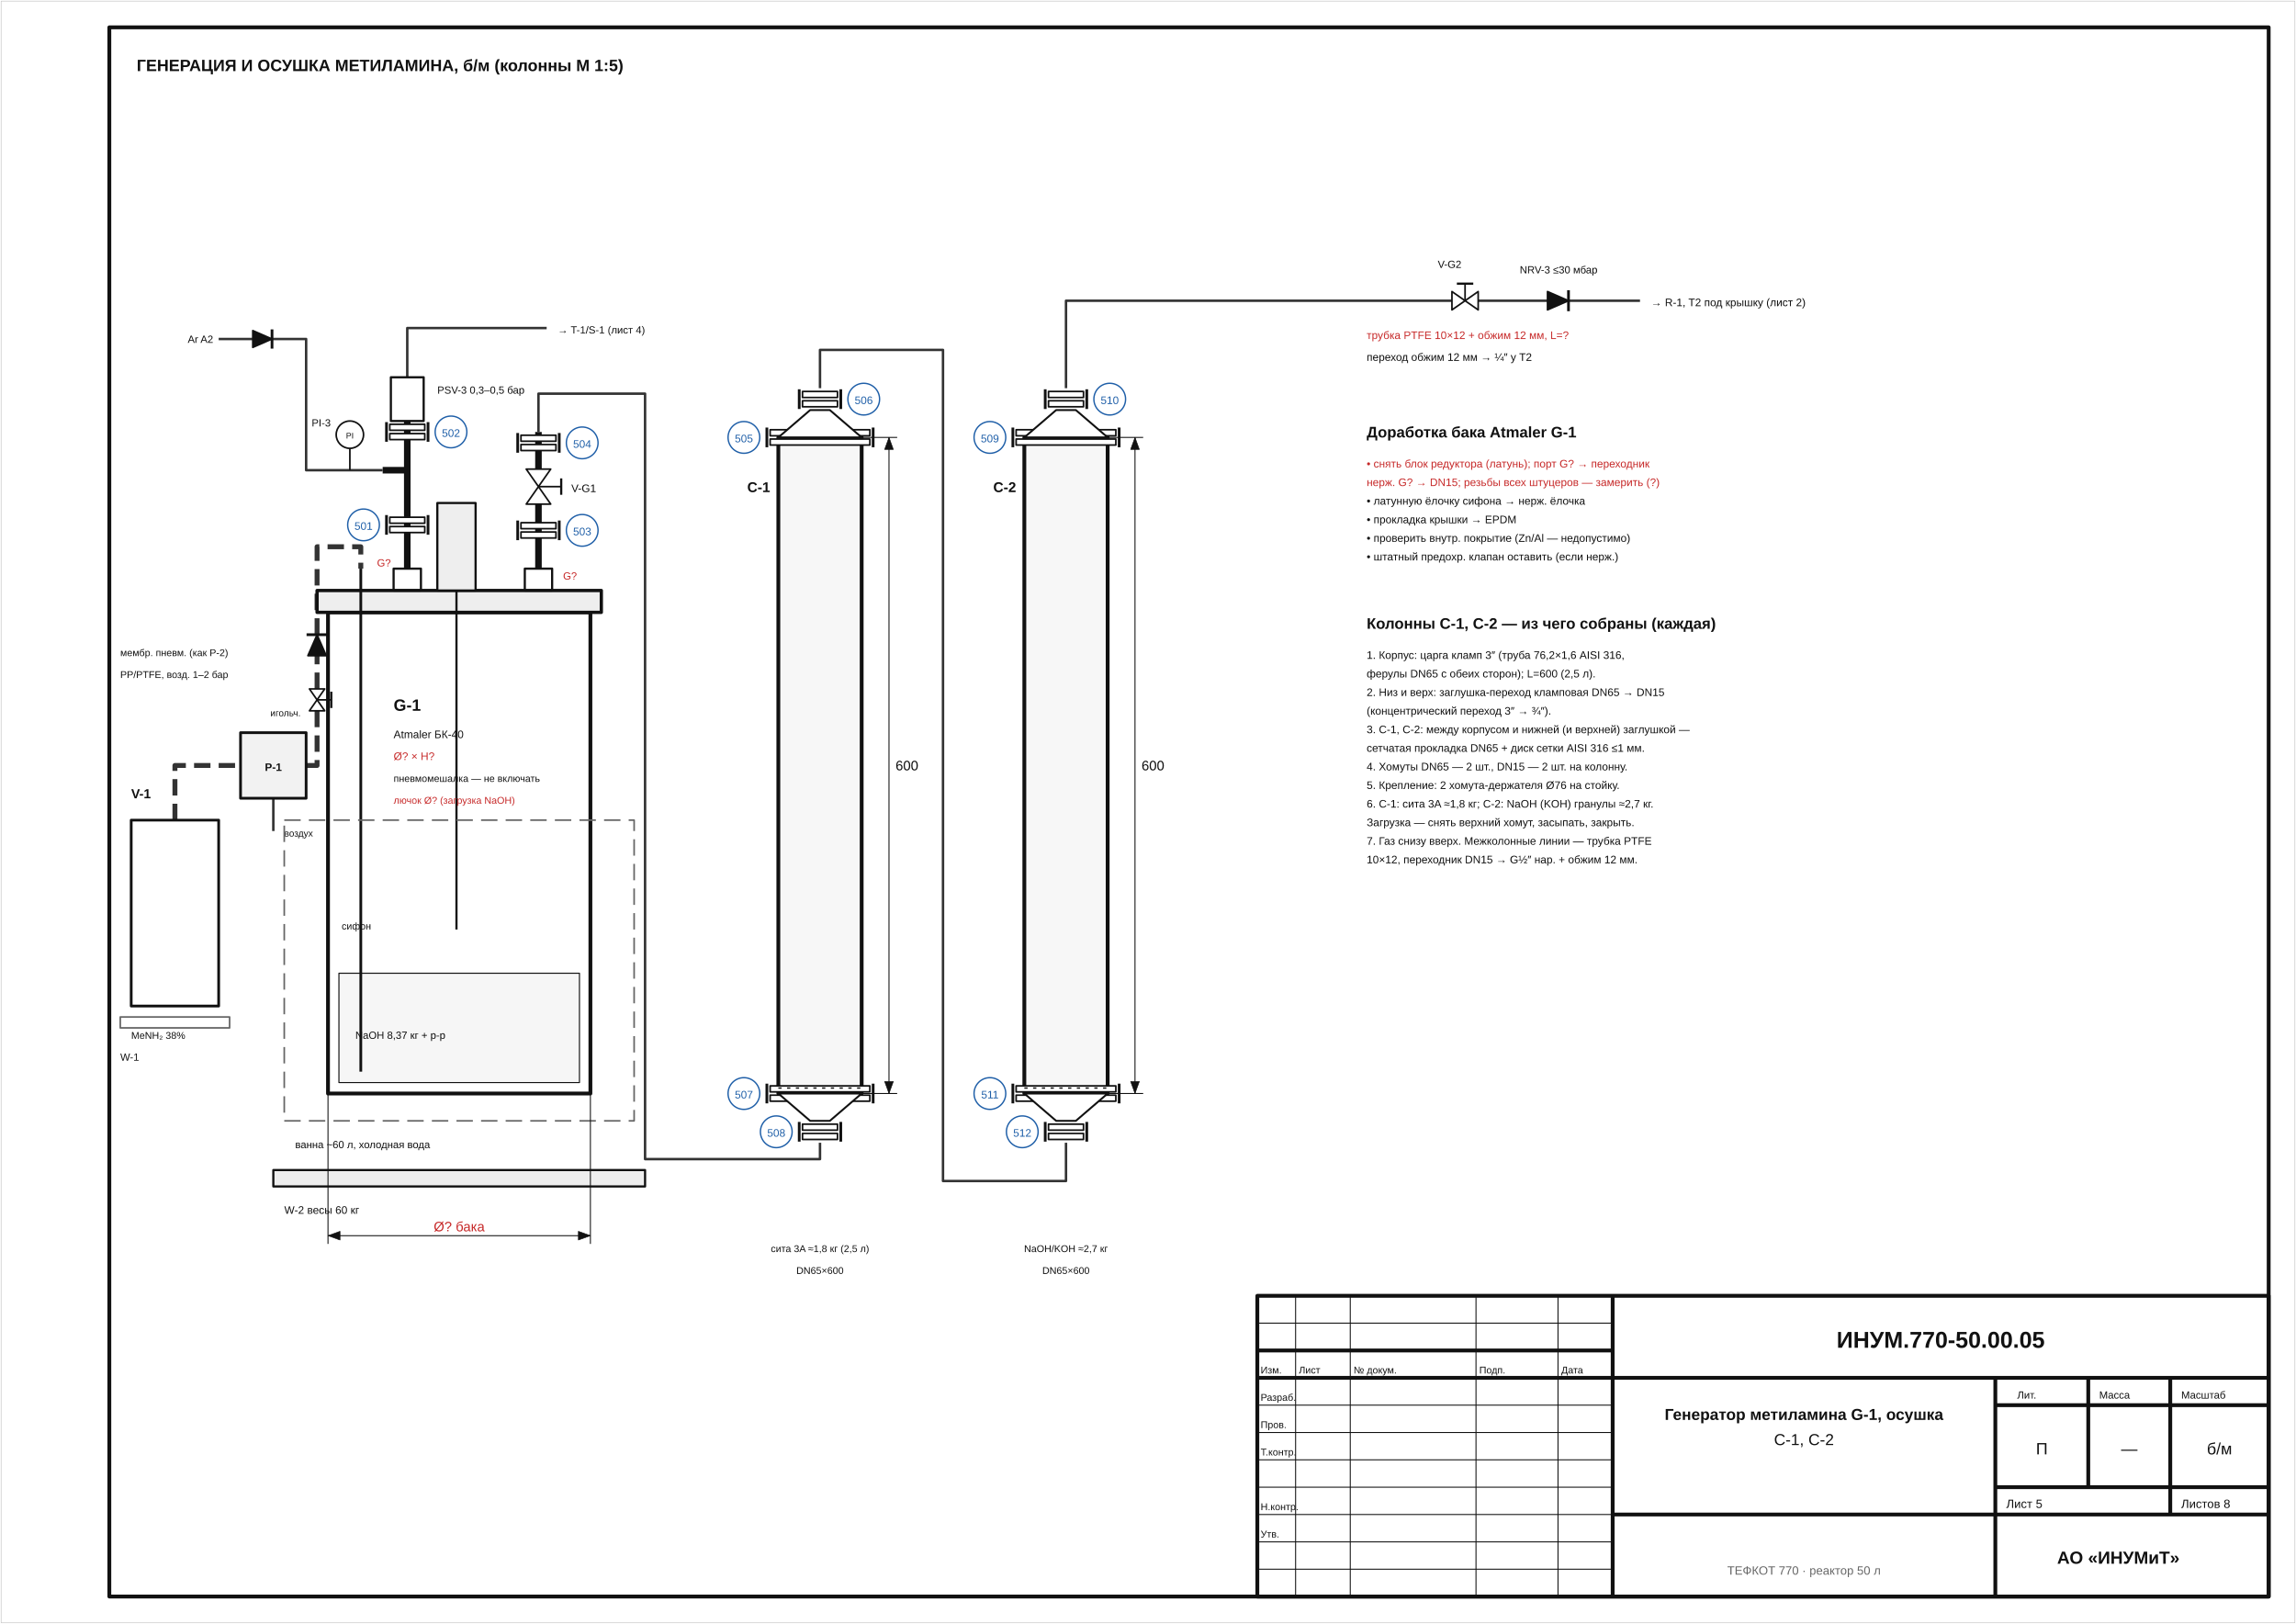
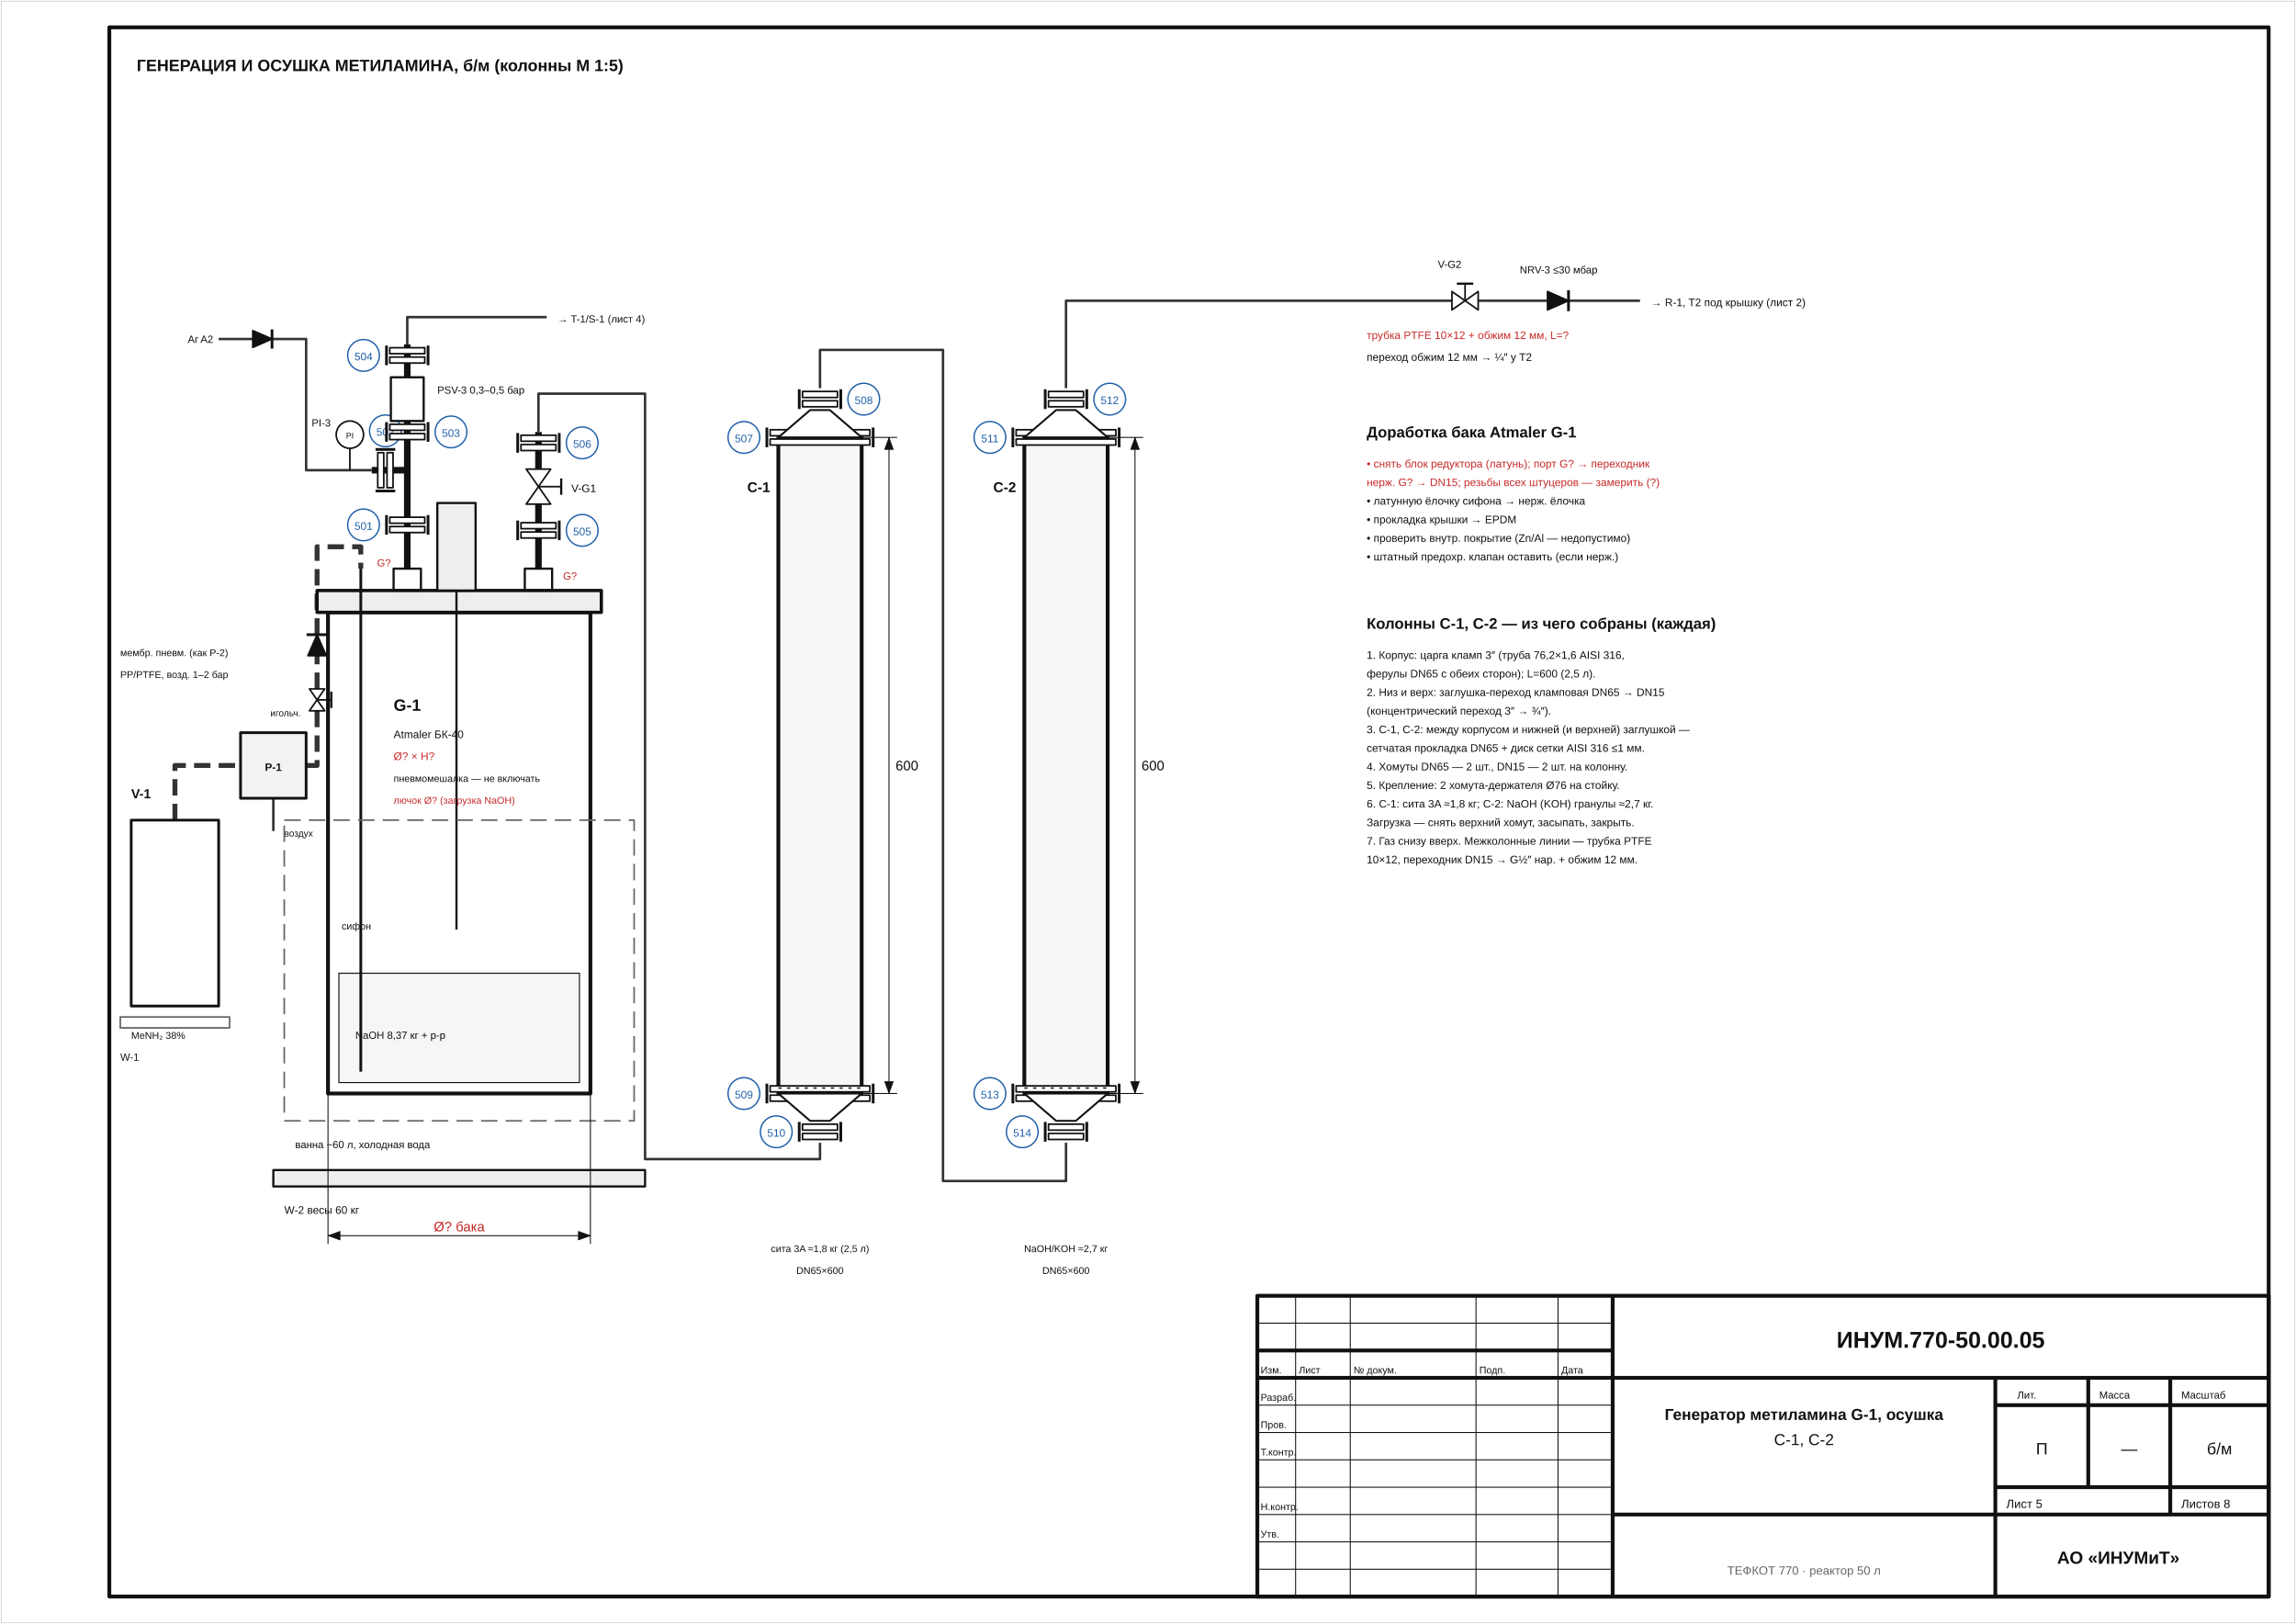
<svg xmlns="http://www.w3.org/2000/svg" viewBox="0 0 420.0 297.0" width="420.0mm" height="297.0mm" font-family="Arial, 'Liberation Sans', sans-serif">
  <rect width="100%" height="100%" fill="#fff" />
  <path d="M230.00,247.00 L295.00,247.00" fill="none" stroke="#111111" stroke-width="0.7" stroke-linejoin="round" />
  <path d="M230.00,252.00 L295.00,252.00" fill="none" stroke="#111111" stroke-width="0.7" stroke-linejoin="round" />
  <path d="M295.00,237.00 L295.00,292.00" fill="none" stroke="#111111" stroke-width="0.7" stroke-linejoin="round" />
  <path d="M295.00,252.00 L415.00,252.00" fill="none" stroke="#111111" stroke-width="0.7" stroke-linejoin="round" />
  <path d="M365.00,252.00 L365.00,292.00" fill="none" stroke="#111111" stroke-width="0.7" stroke-linejoin="round" />
  <path d="M295.00,277.00 L415.00,277.00" fill="none" stroke="#111111" stroke-width="0.7" stroke-linejoin="round" />
  <path d="M365.00,257.00 L415.00,257.00" fill="none" stroke="#111111" stroke-width="0.7" stroke-linejoin="round" />
  <path d="M365.00,272.00 L415.00,272.00" fill="none" stroke="#111111" stroke-width="0.7" stroke-linejoin="round" />
  <path d="M382.00,252.00 L382.00,272.00" fill="none" stroke="#111111" stroke-width="0.7" stroke-linejoin="round" />
  <path d="M397.00,252.00 L397.00,272.00" fill="none" stroke="#111111" stroke-width="0.7" stroke-linejoin="round" />
  <path d="M397.00,272.00 L397.00,277.00" fill="none" stroke="#111111" stroke-width="0.7" stroke-linejoin="round" />
  <path d="M32.00,150.00 L32.00,140.00 L44.00,140.00" fill="none" stroke="#333333" stroke-width="0.9" stroke-dasharray="3 1.5" stroke-linejoin="round" />
  <path d="M50.00,146.00 L50.00,152.00" fill="none" stroke="#333333" stroke-width="0.45" stroke-linejoin="round" />
  <path d="M56.00,140.00 L58.00,140.00 L58.00,130.00" fill="none" stroke="#333333" stroke-width="0.9" stroke-dasharray="3 1.5" stroke-linejoin="round" />
  <path d="M58.00,126.00 L58.00,119.92" fill="none" stroke="#333333" stroke-width="0.9" stroke-dasharray="3 1.5" stroke-linejoin="round" />
  <path d="M58.00,116.08 L58.00,100.00 L66.00,100.00 L66.00,104.00" fill="none" stroke="#333333" stroke-width="0.9" stroke-dasharray="3 1.5" stroke-linejoin="round" />
  <path d="M74.50,104.00 L74.50,69.00" fill="none" stroke="#111111" stroke-width="1.2" stroke-linejoin="round" />
-   <path d="M74.50,86.00 L70.00,86.00" fill="none" stroke="#111111" stroke-width="1.2" stroke-linejoin="round" />
-   <path d="M74.50,69.00 L74.50,60.00 L100.00,60.00" fill="none" stroke="#333333" stroke-width="0.45" stroke-linejoin="round" />
-   <path d="M70.00,86.00 L56.00,86.00 L56.00,62.00 L49.76,62.00" fill="none" stroke="#333333" stroke-width="0.45" stroke-linejoin="round" />
+   <path d="M74.50,86.00 L68.00,86.00" fill="none" stroke="#111111" stroke-width="1.2" stroke-linejoin="round" />
+   <path d="M74.50,69.00 L74.50,63.00" fill="none" stroke="#111111" stroke-width="1.2" stroke-linejoin="round" />
+   <path d="M74.50,63.00 L74.50,58.00 L100.00,58.00" fill="none" stroke="#333333" stroke-width="0.45" stroke-linejoin="round" />
+   <path d="M68.00,86.00 L56.00,86.00 L56.00,62.00 L49.76,62.00" fill="none" stroke="#333333" stroke-width="0.45" stroke-linejoin="round" />
  <path d="M46.24,62.00 L40.00,62.00" fill="none" stroke="#333333" stroke-width="0.45" stroke-linejoin="round" />
  <path d="M98.50,104.00 L98.50,92.20" fill="none" stroke="#111111" stroke-width="1.2" stroke-linejoin="round" />
  <path d="M98.50,85.80 L98.50,79.00" fill="none" stroke="#111111" stroke-width="1.2" stroke-linejoin="round" />
  <path d="M98.50,79.00 L98.50,72.00 L118.00,72.00 L118.00,212.00 L150.00,212.00 L150.00,209.00" fill="none" stroke="#333333" stroke-width="0.45" stroke-linejoin="round" />
  <path d="M150.00,71.00 L150.00,64.00 L172.50,64.00 L172.50,216.00 L195.00,216.00 L195.00,209.00" fill="none" stroke="#333333" stroke-width="0.45" stroke-linejoin="round" />
  <path d="M195.00,71.00 L195.00,55.00 L265.60,55.00" fill="none" stroke="#333333" stroke-width="0.45" stroke-linejoin="round" />
  <path d="M270.40,55.00 L283.08,55.00" fill="none" stroke="#333333" stroke-width="0.45" stroke-linejoin="round" />
  <path d="M286.92,55.00 L300.00,55.00" fill="none" stroke="#333333" stroke-width="0.45" stroke-linejoin="round" />
  <path d="M0.20,0.20 L419.80,0.20 L419.80,296.80 L0.20,296.80 Z" fill="none" stroke="#bbbbbb" stroke-width="0.1" stroke-linejoin="round" />
  <path d="M20.00,5.00 L415.00,5.00 L415.00,292.00 L20.00,292.00 Z" fill="none" stroke="#111111" stroke-width="0.7" stroke-linejoin="round" />
  <path d="M230.00,237.00 L415.00,237.00 L415.00,292.00 L230.00,292.00 Z" fill="none" stroke="#111111" stroke-width="0.7" stroke-linejoin="round" />
  <path d="M230.00,242.00 L295.00,242.00" fill="none" stroke="#111111" stroke-width="0.18" stroke-linejoin="round" />
  <path d="M230.00,257.00 L295.00,257.00" fill="none" stroke="#111111" stroke-width="0.18" stroke-linejoin="round" />
  <path d="M230.00,262.00 L295.00,262.00" fill="none" stroke="#111111" stroke-width="0.18" stroke-linejoin="round" />
  <path d="M230.00,267.00 L295.00,267.00" fill="none" stroke="#111111" stroke-width="0.18" stroke-linejoin="round" />
  <path d="M230.00,272.00 L295.00,272.00" fill="none" stroke="#111111" stroke-width="0.18" stroke-linejoin="round" />
  <path d="M230.00,277.00 L295.00,277.00" fill="none" stroke="#111111" stroke-width="0.18" stroke-linejoin="round" />
  <path d="M230.00,282.00 L295.00,282.00" fill="none" stroke="#111111" stroke-width="0.18" stroke-linejoin="round" />
  <path d="M230.00,287.00 L295.00,287.00" fill="none" stroke="#111111" stroke-width="0.18" stroke-linejoin="round" />
  <path d="M237.00,237.00 L237.00,292.00" fill="none" stroke="#111111" stroke-width="0.18" stroke-linejoin="round" />
  <path d="M247.00,237.00 L247.00,292.00" fill="none" stroke="#111111" stroke-width="0.18" stroke-linejoin="round" />
  <path d="M270.00,237.00 L270.00,292.00" fill="none" stroke="#111111" stroke-width="0.18" stroke-linejoin="round" />
  <path d="M285.00,237.00 L285.00,292.00" fill="none" stroke="#111111" stroke-width="0.18" stroke-linejoin="round" />
  <text x="230.60" y="251.20" font-size="1.8" text-anchor="start" fill="#111111">Изм.</text>
  <text x="237.60" y="251.20" font-size="1.8" text-anchor="start" fill="#111111">Лист</text>
  <text x="247.60" y="251.20" font-size="1.8" text-anchor="start" fill="#111111">№ докум.</text>
  <text x="270.60" y="251.20" font-size="1.8" text-anchor="start" fill="#111111">Подп.</text>
  <text x="285.60" y="251.20" font-size="1.8" text-anchor="start" fill="#111111">Дата</text>
  <text x="230.60" y="256.20" font-size="1.8" text-anchor="start" fill="#111111">Разраб.</text>
  <text x="230.60" y="261.20" font-size="1.8" text-anchor="start" fill="#111111">Пров.</text>
  <text x="230.60" y="266.20" font-size="1.8" text-anchor="start" fill="#111111">Т.контр.</text>
  <text x="230.60" y="276.20" font-size="1.8" text-anchor="start" fill="#111111">Н.контр.</text>
  <text x="230.60" y="281.20" font-size="1.8" text-anchor="start" fill="#111111">Утв.</text>
  <text x="248.60" y="256.20" font-size="1.8" text-anchor="start" fill="#111111" />
  <text x="355.00" y="246.50" font-size="4.2" text-anchor="middle" fill="#111111" font-weight="bold">ИНУМ.770-50.00.05</text>
  <text x="330.00" y="259.70" font-size="2.9" text-anchor="middle" fill="#111111" font-weight="bold">Генератор метиламина G-1, осушка</text>
  <text x="330.00" y="264.30" font-size="2.9" text-anchor="middle" fill="#111111">C-1, C-2</text>
  <text x="369.00" y="255.80" font-size="1.9" text-anchor="start" fill="#111111">Лит.</text>
  <text x="384.00" y="255.80" font-size="1.9" text-anchor="start" fill="#111111">Масса</text>
  <text x="399.00" y="255.80" font-size="1.9" text-anchor="start" fill="#111111">Масштаб</text>
  <text x="373.50" y="266.00" font-size="3" text-anchor="middle" fill="#111111">П</text>
  <text x="389.50" y="266.00" font-size="3" text-anchor="middle" fill="#111111">—</text>
  <text x="406.00" y="266.00" font-size="3" text-anchor="middle" fill="#111111">б/м</text>
  <text x="367.00" y="275.80" font-size="2.2" text-anchor="start" fill="#111111">Лист 5</text>
  <text x="399.00" y="275.80" font-size="2.2" text-anchor="start" fill="#111111">Листов 8</text>
  <text x="387.50" y="286.00" font-size="3.2" text-anchor="middle" fill="#111111" font-weight="bold">АО «ИНУМиТ»</text>
  <text x="330.00" y="288.00" font-size="2.2" text-anchor="middle" fill="#666666">ТЕФКОТ 770 · реактор 50 л</text>
  <text x="25.00" y="13.00" font-size="3.0" text-anchor="start" fill="#111111" font-weight="bold">ГЕНЕРАЦИЯ И ОСУШКА МЕТИЛАМИНА, б/м (колонны М 1:5)</text>
  <path d="M24.00,150.00 L40.00,150.00 L40.00,184.00 L24.00,184.00 Z" fill="#ffffff" stroke="#111111" stroke-width="0.5" stroke-linejoin="round" />
  <text x="24.00" y="146.00" font-size="2.4" text-anchor="start" fill="#111111" font-weight="bold">V-1</text>
  <text x="24.00" y="190.00" font-size="1.8" text-anchor="start" fill="#111111">MeNH₂ 38%</text>
  <path d="M22.00,186.00 L42.00,186.00 L42.00,188.00 L22.00,188.00 Z" fill="none" stroke="#666666" stroke-width="0.3" stroke-linejoin="round" />
  <text x="22.00" y="194.00" font-size="1.9" text-anchor="start" fill="#111111">W-1</text>
  <path d="M44.00,134.00 L56.00,134.00 L56.00,146.00 L44.00,146.00 Z" fill="#f2f2f2" stroke="#111111" stroke-width="0.5" stroke-linejoin="round" />
  <text x="50.00" y="141.00" font-size="2.0" text-anchor="middle" fill="#111111" font-weight="bold">P-1</text>
  <text x="22.00" y="120.00" font-size="1.8" text-anchor="start" fill="#111111">мембр. пневм. (как P-2)</text>
  <text x="22.00" y="124.00" font-size="1.8" text-anchor="start" fill="#111111">PP/PTFE, возд. 1–2 бар</text>
  <text x="52.00" y="153.00" font-size="1.7" text-anchor="start" fill="#111111">воздух</text>
  <path d="M56.60,126.00 L59.40,130.00 L56.60,130.00 L59.40,126.00 Z" fill="#ffffff" stroke="#111111" stroke-width="0.3" stroke-linejoin="round" />
  <path d="M58.00,128.00 L60.60,128.00" fill="none" stroke="#111111" stroke-width="0.3" stroke-linejoin="round" />
  <path d="M60.60,126.50 L60.60,129.50" fill="none" stroke="#111111" stroke-width="0.4" stroke-linejoin="round" />
  <text x="55.00" y="131.00" font-size="1.7" text-anchor="end" fill="#111111">игольч.</text>
  <path d="M58.00,116.08 L59.68,119.92 L56.32,119.92 Z" fill="#111111" stroke="#111111" stroke-width="0.3" stroke-linejoin="round" />
  <path d="M59.92,116.08 L56.08,116.08" fill="none" stroke="#111111" stroke-width="0.5" stroke-linejoin="round" />
  <path d="M60.00,112.00 L108.00,112.00 L108.00,200.00 L60.00,200.00 Z" fill="none" stroke="#111111" stroke-width="0.7" stroke-linejoin="round" />
  <path d="M58.00,108.00 L110.00,108.00 L110.00,112.00 L58.00,112.00 Z" fill="#eeeeee" stroke="#111111" stroke-width="0.6" stroke-linejoin="round" />
  <path d="M62.00,178.00 L106.00,178.00 L106.00,198.00 L62.00,198.00 Z" fill="#f6f6f6" stroke="#111111" stroke-width="0.2" stroke-linejoin="round" />
  <text x="65.00" y="190.00" font-size="1.9" text-anchor="start" fill="#111111">NaOH 8,37 кг + р-р</text>
  <path d="M66.00,104.00 L66.00,196.00" fill="none" stroke="#111111" stroke-width="0.5" stroke-linejoin="round" />
  <text x="62.50" y="170.00" font-size="1.8" text-anchor="start" fill="#111111">сифон</text>
  <text x="72.00" y="130.00" font-size="3" text-anchor="start" fill="#111111" font-weight="bold">G-1</text>
  <text x="72.00" y="135.00" font-size="2.0" text-anchor="start" fill="#111111">Atmaler БК-40</text>
  <text x="72.00" y="139.00" font-size="2.0" text-anchor="start" fill="#c62828">Ø? × H?</text>
  <path d="M80.00,92.00 L87.00,92.00 L87.00,108.00 L80.00,108.00 Z" fill="#eeeeee" stroke="#111111" stroke-width="0.4" stroke-linejoin="round" />
  <path d="M83.50,108.00 L83.50,170.00" fill="none" stroke="#111111" stroke-width="0.4" stroke-linejoin="round" />
  <text x="72.00" y="143.00" font-size="1.8" text-anchor="start" fill="#111111">пневмомешалка — не включать</text>
  <path d="M72.00,104.00 L77.00,104.00 L77.00,108.00 L72.00,108.00 Z" fill="none" stroke="#111111" stroke-width="0.4" stroke-linejoin="round" />
  <text x="71.50" y="103.60" font-size="1.9" text-anchor="end" fill="#c62828">G?</text>
  <path d="M71.30,94.60 L77.70,94.60 L77.70,95.70 L71.30,95.70 Z" fill="#ffffff" stroke="#111111" stroke-width="0.3" stroke-linejoin="round" />
  <path d="M71.30,96.30 L77.70,96.30 L77.70,97.40 L71.30,97.40 Z" fill="#ffffff" stroke="#111111" stroke-width="0.3" stroke-linejoin="round" />
  <path d="M70.70,94.20 L70.70,97.80" fill="none" stroke="#111111" stroke-width="0.5" stroke-linejoin="round" />
  <path d="M78.30,94.20 L78.30,97.80" fill="none" stroke="#111111" stroke-width="0.5" stroke-linejoin="round" />
  <circle cx="66.50" cy="96.00" r="2.90" fill="#ffffff" stroke="#1f5fa8" stroke-width="0.25" />
  <text x="66.50" y="96.90" font-size="2.0" text-anchor="middle" fill="#1f5fa8">501</text>
+   <path d="M69.10,82.80 L70.20,82.80 L70.20,89.20 L69.10,89.20 Z" fill="#ffffff" stroke="#111111" stroke-width="0.3" stroke-linejoin="round" />
+   <path d="M70.80,82.80 L71.90,82.80 L71.90,89.20 L70.80,89.20 Z" fill="#ffffff" stroke="#111111" stroke-width="0.3" stroke-linejoin="round" />
+   <path d="M68.70,82.20 L72.30,82.20" fill="none" stroke="#111111" stroke-width="0.5" stroke-linejoin="round" />
+   <path d="M68.70,89.80 L72.30,89.80" fill="none" stroke="#111111" stroke-width="0.5" stroke-linejoin="round" />
+   <circle cx="70.50" cy="78.80" r="2.90" fill="#ffffff" stroke="#1f5fa8" stroke-width="0.25" />
+   <text x="70.50" y="79.70" font-size="2.0" text-anchor="middle" fill="#1f5fa8">502</text>
  <path d="M64.00,86.00 L64.00,82.00" fill="none" stroke="#111111" stroke-width="0.3" stroke-linejoin="round" />
  <circle cx="64.00" cy="79.50" r="2.50" fill="#ffffff" stroke="#111111" stroke-width="0.3" />
  <text x="64.00" y="80.20" font-size="1.5" text-anchor="middle" fill="#111111">PI</text>
  <text x="60.50" y="78.00" font-size="1.9" text-anchor="end" fill="#111111">PI-3</text>
  <path d="M71.30,77.60 L77.70,77.60 L77.70,78.70 L71.30,78.70 Z" fill="#ffffff" stroke="#111111" stroke-width="0.3" stroke-linejoin="round" />
  <path d="M71.30,79.30 L77.70,79.30 L77.70,80.40 L71.30,80.40 Z" fill="#ffffff" stroke="#111111" stroke-width="0.3" stroke-linejoin="round" />
  <path d="M70.70,77.20 L70.70,80.80" fill="none" stroke="#111111" stroke-width="0.5" stroke-linejoin="round" />
  <path d="M78.30,77.20 L78.30,80.80" fill="none" stroke="#111111" stroke-width="0.5" stroke-linejoin="round" />
  <circle cx="82.50" cy="79.00" r="2.90" fill="#ffffff" stroke="#1f5fa8" stroke-width="0.25" />
-   <text x="82.50" y="79.90" font-size="2.0" text-anchor="middle" fill="#1f5fa8">502</text>
+   <text x="82.50" y="79.90" font-size="2.0" text-anchor="middle" fill="#1f5fa8">503</text>
  <path d="M71.50,69.00 L77.50,69.00 L77.50,77.00 L71.50,77.00 Z" fill="#ffffff" stroke="#111111" stroke-width="0.4" stroke-linejoin="round" />
  <text x="80.00" y="72.00" font-size="1.9" text-anchor="start" fill="#111111">PSV-3 0,3–0,5 бар</text>
-   <text x="102.00" y="61.00" font-size="1.9" text-anchor="start" fill="#111111">→ T-1/S-1 (лист 4)</text>
+   <path d="M71.30,63.60 L77.70,63.60 L77.70,64.70 L71.30,64.70 Z" fill="#ffffff" stroke="#111111" stroke-width="0.3" stroke-linejoin="round" />
+   <path d="M71.30,65.30 L77.70,65.30 L77.70,66.40 L71.30,66.40 Z" fill="#ffffff" stroke="#111111" stroke-width="0.3" stroke-linejoin="round" />
+   <path d="M70.70,63.20 L70.70,66.80" fill="none" stroke="#111111" stroke-width="0.5" stroke-linejoin="round" />
+   <path d="M78.30,63.20 L78.30,66.80" fill="none" stroke="#111111" stroke-width="0.5" stroke-linejoin="round" />
+   <circle cx="66.50" cy="65.00" r="2.90" fill="#ffffff" stroke="#1f5fa8" stroke-width="0.25" />
+   <text x="66.50" y="65.90" font-size="2.0" text-anchor="middle" fill="#1f5fa8">504</text>
+   <text x="102.00" y="59.00" font-size="1.9" text-anchor="start" fill="#111111">→ T-1/S-1 (лист 4)</text>
  <text x="39.00" y="62.70" font-size="1.9" text-anchor="end" fill="#111111">Ar A2</text>
  <path d="M49.76,62.00 L46.24,63.54 L46.24,60.46 Z" fill="#111111" stroke="#111111" stroke-width="0.3" stroke-linejoin="round" />
  <path d="M49.76,63.76 L49.76,60.24" fill="none" stroke="#111111" stroke-width="0.5" stroke-linejoin="round" />
  <path d="M96.00,104.00 L101.00,104.00 L101.00,108.00 L96.00,108.00 Z" fill="none" stroke="#111111" stroke-width="0.4" stroke-linejoin="round" />
  <text x="103.00" y="106.00" font-size="1.9" text-anchor="start" fill="#c62828">G?</text>
  <path d="M95.30,95.60 L101.70,95.60 L101.70,96.70 L95.30,96.70 Z" fill="#ffffff" stroke="#111111" stroke-width="0.3" stroke-linejoin="round" />
  <path d="M95.30,97.30 L101.70,97.30 L101.70,98.40 L95.30,98.40 Z" fill="#ffffff" stroke="#111111" stroke-width="0.3" stroke-linejoin="round" />
  <path d="M94.70,95.20 L94.70,98.80" fill="none" stroke="#111111" stroke-width="0.5" stroke-linejoin="round" />
  <path d="M102.30,95.20 L102.30,98.80" fill="none" stroke="#111111" stroke-width="0.5" stroke-linejoin="round" />
  <circle cx="106.50" cy="97.00" r="2.90" fill="#ffffff" stroke="#1f5fa8" stroke-width="0.25" />
-   <text x="106.50" y="97.90" font-size="2.0" text-anchor="middle" fill="#1f5fa8">503</text>
+   <text x="106.50" y="97.90" font-size="2.0" text-anchor="middle" fill="#1f5fa8">505</text>
  <path d="M96.26,85.80 L100.74,92.20 L96.26,92.20 L100.74,85.80 Z" fill="#ffffff" stroke="#111111" stroke-width="0.3" stroke-linejoin="round" />
  <path d="M98.50,89.00 L102.66,89.00" fill="none" stroke="#111111" stroke-width="0.3" stroke-linejoin="round" />
  <path d="M102.66,87.50 L102.66,90.50" fill="none" stroke="#111111" stroke-width="0.4" stroke-linejoin="round" />
  <text x="104.50" y="90.00" font-size="2.0" text-anchor="start" fill="#111111">V-G1</text>
  <path d="M95.30,79.60 L101.70,79.60 L101.70,80.70 L95.30,80.70 Z" fill="#ffffff" stroke="#111111" stroke-width="0.3" stroke-linejoin="round" />
  <path d="M95.30,81.30 L101.70,81.30 L101.70,82.40 L95.30,82.40 Z" fill="#ffffff" stroke="#111111" stroke-width="0.3" stroke-linejoin="round" />
  <path d="M94.70,79.20 L94.70,82.80" fill="none" stroke="#111111" stroke-width="0.5" stroke-linejoin="round" />
  <path d="M102.30,79.20 L102.30,82.80" fill="none" stroke="#111111" stroke-width="0.5" stroke-linejoin="round" />
  <circle cx="106.50" cy="81.00" r="2.90" fill="#ffffff" stroke="#1f5fa8" stroke-width="0.25" />
-   <text x="106.50" y="81.90" font-size="2.0" text-anchor="middle" fill="#1f5fa8">504</text>
+   <text x="106.50" y="81.90" font-size="2.0" text-anchor="middle" fill="#1f5fa8">506</text>
  <text x="72.00" y="147.00" font-size="1.8" text-anchor="start" fill="#c62828">лючок Ø? (загрузка NaOH)</text>
  <path d="M52.00,150.00 L116.00,150.00 L116.00,205.00 L52.00,205.00 Z" fill="none" stroke="#666666" stroke-width="0.3" stroke-dasharray="3 1.5" stroke-linejoin="round" />
  <text x="54.00" y="210.00" font-size="1.9" text-anchor="start" fill="#111111">ванна ~60 л, холодная вода</text>
  <path d="M50.00,214.00 L118.00,214.00 L118.00,217.00 L50.00,217.00 Z" fill="#eeeeee" stroke="#111111" stroke-width="0.4" stroke-linejoin="round" />
  <text x="52.00" y="222.00" font-size="2.0" text-anchor="start" fill="#111111">W-2 весы 60 кг</text>
  <path d="M60.00,200.00 L60.00,227.50" fill="none" stroke="#111111" stroke-width="0.18" stroke-linejoin="round" />
  <path d="M108.00,200.00 L108.00,227.50" fill="none" stroke="#111111" stroke-width="0.18" stroke-linejoin="round" />
  <path d="M60.00,226.00 L108.00,226.00" fill="none" stroke="#111111" stroke-width="0.18" stroke-linejoin="round" />
  <path d="M60.00,226.00 L62.20,225.20 L62.20,226.80 Z" fill="#111111" stroke="#111111" stroke-width="0.1" stroke-linejoin="round" />
  <path d="M108.00,226.00 L105.80,226.80 L105.80,225.20 Z" fill="#111111" stroke="#111111" stroke-width="0.1" stroke-linejoin="round" />
  <text x="84.00" y="225.20" font-size="2.5" text-anchor="middle" fill="#c62828">Ø? бака</text>
  <path d="M142.38,80.00 L157.62,80.00 L157.62,200.00 L142.38,200.00 Z" fill="#f7f7f7" stroke="#111111" stroke-width="0.7" stroke-linejoin="round" />
  <text x="140.88" y="90.00" font-size="2.6" text-anchor="end" fill="#111111" font-weight="bold">C-1</text>
  <text x="150.00" y="229.00" font-size="1.8" text-anchor="middle" fill="#111111">сита 3A ≈1,8 кг (2,5 л)</text>
  <text x="150.00" y="233.00" font-size="1.8" text-anchor="middle" fill="#111111">DN65×600</text>
  <path d="M140.88,78.60 L159.12,78.60 L159.12,79.70 L140.88,79.70 Z" fill="#ffffff" stroke="#111111" stroke-width="0.3" stroke-linejoin="round" />
  <path d="M140.88,80.30 L159.12,80.30 L159.12,81.40 L140.88,81.40 Z" fill="#ffffff" stroke="#111111" stroke-width="0.3" stroke-linejoin="round" />
  <path d="M140.28,78.20 L140.28,81.80" fill="none" stroke="#111111" stroke-width="0.5" stroke-linejoin="round" />
  <path d="M159.72,78.20 L159.72,81.80" fill="none" stroke="#111111" stroke-width="0.5" stroke-linejoin="round" />
  <circle cx="136.08" cy="80.00" r="2.90" fill="#ffffff" stroke="#1f5fa8" stroke-width="0.25" />
-   <text x="136.08" y="80.90" font-size="2.0" text-anchor="middle" fill="#1f5fa8">505</text>
+   <text x="136.08" y="80.90" font-size="2.0" text-anchor="middle" fill="#1f5fa8">507</text>
  <path d="M142.38,80.00 L157.62,80.00 L151.80,75.00 L148.20,75.00 Z" fill="#ffffff" stroke="#111111" stroke-width="0.35" stroke-linejoin="round" />
  <path d="M146.80,71.60 L153.20,71.60 L153.20,72.70 L146.80,72.70 Z" fill="#ffffff" stroke="#111111" stroke-width="0.3" stroke-linejoin="round" />
  <path d="M146.80,73.30 L153.20,73.30 L153.20,74.40 L146.80,74.40 Z" fill="#ffffff" stroke="#111111" stroke-width="0.3" stroke-linejoin="round" />
  <path d="M146.20,71.20 L146.20,74.80" fill="none" stroke="#111111" stroke-width="0.5" stroke-linejoin="round" />
  <path d="M153.80,71.20 L153.80,74.80" fill="none" stroke="#111111" stroke-width="0.5" stroke-linejoin="round" />
  <circle cx="158.00" cy="73.00" r="2.90" fill="#ffffff" stroke="#1f5fa8" stroke-width="0.25" />
-   <text x="158.00" y="73.90" font-size="2.0" text-anchor="middle" fill="#1f5fa8">506</text>
+   <text x="158.00" y="73.90" font-size="2.0" text-anchor="middle" fill="#1f5fa8">508</text>
  <path d="M140.88,198.60 L159.12,198.60 L159.12,199.70 L140.88,199.70 Z" fill="#ffffff" stroke="#111111" stroke-width="0.3" stroke-linejoin="round" />
  <path d="M140.88,200.30 L159.12,200.30 L159.12,201.40 L140.88,201.40 Z" fill="#ffffff" stroke="#111111" stroke-width="0.3" stroke-linejoin="round" />
  <path d="M140.28,198.20 L140.28,201.80" fill="none" stroke="#111111" stroke-width="0.5" stroke-linejoin="round" />
  <path d="M159.72,198.20 L159.72,201.80" fill="none" stroke="#111111" stroke-width="0.5" stroke-linejoin="round" />
  <circle cx="136.08" cy="200.00" r="2.90" fill="#ffffff" stroke="#1f5fa8" stroke-width="0.25" />
-   <text x="136.08" y="200.90" font-size="2.0" text-anchor="middle" fill="#1f5fa8">507</text>
+   <text x="136.08" y="200.90" font-size="2.0" text-anchor="middle" fill="#1f5fa8">509</text>
  <path d="M142.38,200.00 L157.62,200.00 L151.80,205.00 L148.20,205.00 Z" fill="#ffffff" stroke="#111111" stroke-width="0.35" stroke-linejoin="round" />
  <path d="M142.38,199.00 L157.62,199.00" fill="none" stroke="#111111" stroke-width="0.25" stroke-dasharray="0.6 1" stroke-linejoin="round" />
  <path d="M146.80,205.60 L153.20,205.60 L153.20,206.70 L146.80,206.70 Z" fill="#ffffff" stroke="#111111" stroke-width="0.3" stroke-linejoin="round" />
  <path d="M146.80,207.30 L153.20,207.30 L153.20,208.40 L146.80,208.40 Z" fill="#ffffff" stroke="#111111" stroke-width="0.3" stroke-linejoin="round" />
  <path d="M146.20,205.20 L146.20,208.80" fill="none" stroke="#111111" stroke-width="0.5" stroke-linejoin="round" />
  <path d="M153.80,205.20 L153.80,208.80" fill="none" stroke="#111111" stroke-width="0.5" stroke-linejoin="round" />
  <circle cx="142.00" cy="207.00" r="2.90" fill="#ffffff" stroke="#1f5fa8" stroke-width="0.25" />
-   <text x="142.00" y="207.90" font-size="2.0" text-anchor="middle" fill="#1f5fa8">508</text>
+   <text x="142.00" y="207.90" font-size="2.0" text-anchor="middle" fill="#1f5fa8">510</text>
  <path d="M157.62,80.00 L164.12,80.00" fill="none" stroke="#111111" stroke-width="0.18" stroke-linejoin="round" />
  <path d="M157.62,200.00 L164.12,200.00" fill="none" stroke="#111111" stroke-width="0.18" stroke-linejoin="round" />
  <path d="M162.62,80.00 L162.62,200.00" fill="none" stroke="#111111" stroke-width="0.18" stroke-linejoin="round" />
  <path d="M162.62,80.00 L163.42,82.20 L161.82,82.20 Z" fill="#111111" stroke="#111111" stroke-width="0.1" stroke-linejoin="round" />
  <path d="M162.62,200.00 L161.82,197.80 L163.42,197.80 Z" fill="#111111" stroke="#111111" stroke-width="0.1" stroke-linejoin="round" />
  <text x="163.82" y="140.88" font-size="2.5" text-anchor="start" fill="#111111">600</text>
  <path d="M187.38,80.00 L202.62,80.00 L202.62,200.00 L187.38,200.00 Z" fill="#f7f7f7" stroke="#111111" stroke-width="0.7" stroke-linejoin="round" />
  <text x="185.88" y="90.00" font-size="2.6" text-anchor="end" fill="#111111" font-weight="bold">C-2</text>
  <text x="195.00" y="229.00" font-size="1.8" text-anchor="middle" fill="#111111">NaOH/KOH ≈2,7 кг</text>
  <text x="195.00" y="233.00" font-size="1.8" text-anchor="middle" fill="#111111">DN65×600</text>
  <path d="M185.88,78.60 L204.12,78.60 L204.12,79.70 L185.88,79.70 Z" fill="#ffffff" stroke="#111111" stroke-width="0.3" stroke-linejoin="round" />
  <path d="M185.88,80.30 L204.12,80.30 L204.12,81.40 L185.88,81.40 Z" fill="#ffffff" stroke="#111111" stroke-width="0.3" stroke-linejoin="round" />
  <path d="M185.28,78.20 L185.28,81.80" fill="none" stroke="#111111" stroke-width="0.5" stroke-linejoin="round" />
  <path d="M204.72,78.20 L204.72,81.80" fill="none" stroke="#111111" stroke-width="0.5" stroke-linejoin="round" />
  <circle cx="181.08" cy="80.00" r="2.90" fill="#ffffff" stroke="#1f5fa8" stroke-width="0.25" />
-   <text x="181.08" y="80.90" font-size="2.0" text-anchor="middle" fill="#1f5fa8">509</text>
+   <text x="181.08" y="80.90" font-size="2.0" text-anchor="middle" fill="#1f5fa8">511</text>
  <path d="M187.38,80.00 L202.62,80.00 L196.80,75.00 L193.20,75.00 Z" fill="#ffffff" stroke="#111111" stroke-width="0.35" stroke-linejoin="round" />
  <path d="M191.80,71.60 L198.20,71.60 L198.20,72.70 L191.80,72.70 Z" fill="#ffffff" stroke="#111111" stroke-width="0.3" stroke-linejoin="round" />
  <path d="M191.80,73.30 L198.20,73.30 L198.20,74.40 L191.80,74.40 Z" fill="#ffffff" stroke="#111111" stroke-width="0.3" stroke-linejoin="round" />
  <path d="M191.20,71.20 L191.20,74.80" fill="none" stroke="#111111" stroke-width="0.5" stroke-linejoin="round" />
  <path d="M198.80,71.20 L198.80,74.80" fill="none" stroke="#111111" stroke-width="0.5" stroke-linejoin="round" />
  <circle cx="203.00" cy="73.00" r="2.90" fill="#ffffff" stroke="#1f5fa8" stroke-width="0.25" />
-   <text x="203.00" y="73.90" font-size="2.0" text-anchor="middle" fill="#1f5fa8">510</text>
+   <text x="203.00" y="73.90" font-size="2.0" text-anchor="middle" fill="#1f5fa8">512</text>
  <path d="M185.88,198.60 L204.12,198.60 L204.12,199.70 L185.88,199.70 Z" fill="#ffffff" stroke="#111111" stroke-width="0.3" stroke-linejoin="round" />
  <path d="M185.88,200.30 L204.12,200.30 L204.12,201.40 L185.88,201.40 Z" fill="#ffffff" stroke="#111111" stroke-width="0.3" stroke-linejoin="round" />
  <path d="M185.28,198.20 L185.28,201.80" fill="none" stroke="#111111" stroke-width="0.5" stroke-linejoin="round" />
  <path d="M204.72,198.20 L204.72,201.80" fill="none" stroke="#111111" stroke-width="0.5" stroke-linejoin="round" />
  <circle cx="181.08" cy="200.00" r="2.90" fill="#ffffff" stroke="#1f5fa8" stroke-width="0.25" />
-   <text x="181.08" y="200.90" font-size="2.0" text-anchor="middle" fill="#1f5fa8">511</text>
+   <text x="181.08" y="200.90" font-size="2.0" text-anchor="middle" fill="#1f5fa8">513</text>
  <path d="M187.38,200.00 L202.62,200.00 L196.80,205.00 L193.20,205.00 Z" fill="#ffffff" stroke="#111111" stroke-width="0.35" stroke-linejoin="round" />
  <path d="M187.38,199.00 L202.62,199.00" fill="none" stroke="#111111" stroke-width="0.25" stroke-dasharray="0.6 1" stroke-linejoin="round" />
  <path d="M191.80,205.60 L198.20,205.60 L198.20,206.70 L191.80,206.70 Z" fill="#ffffff" stroke="#111111" stroke-width="0.3" stroke-linejoin="round" />
  <path d="M191.80,207.30 L198.20,207.30 L198.20,208.40 L191.80,208.40 Z" fill="#ffffff" stroke="#111111" stroke-width="0.3" stroke-linejoin="round" />
  <path d="M191.20,205.20 L191.20,208.80" fill="none" stroke="#111111" stroke-width="0.5" stroke-linejoin="round" />
  <path d="M198.80,205.20 L198.80,208.80" fill="none" stroke="#111111" stroke-width="0.5" stroke-linejoin="round" />
  <circle cx="187.00" cy="207.00" r="2.90" fill="#ffffff" stroke="#1f5fa8" stroke-width="0.25" />
-   <text x="187.00" y="207.90" font-size="2.0" text-anchor="middle" fill="#1f5fa8">512</text>
+   <text x="187.00" y="207.90" font-size="2.0" text-anchor="middle" fill="#1f5fa8">514</text>
  <path d="M202.62,80.00 L209.12,80.00" fill="none" stroke="#111111" stroke-width="0.18" stroke-linejoin="round" />
  <path d="M202.62,200.00 L209.12,200.00" fill="none" stroke="#111111" stroke-width="0.18" stroke-linejoin="round" />
  <path d="M207.62,80.00 L207.62,200.00" fill="none" stroke="#111111" stroke-width="0.18" stroke-linejoin="round" />
  <path d="M207.62,80.00 L208.42,82.20 L206.82,82.20 Z" fill="#111111" stroke="#111111" stroke-width="0.1" stroke-linejoin="round" />
  <path d="M207.62,200.00 L206.82,197.80 L208.42,197.80 Z" fill="#111111" stroke="#111111" stroke-width="0.1" stroke-linejoin="round" />
  <text x="208.82" y="140.88" font-size="2.5" text-anchor="start" fill="#111111">600</text>
  <path d="M265.60,53.32 L270.40,56.68 L270.40,53.32 L265.60,56.68 Z" fill="#ffffff" stroke="#111111" stroke-width="0.3" stroke-linejoin="round" />
  <path d="M268.00,55.00 L268.00,51.88" fill="none" stroke="#111111" stroke-width="0.3" stroke-linejoin="round" />
  <path d="M266.50,51.88 L269.50,51.88" fill="none" stroke="#111111" stroke-width="0.4" stroke-linejoin="round" />
  <text x="263.00" y="49.00" font-size="1.9" text-anchor="start" fill="#111111">V-G2</text>
  <path d="M286.92,55.00 L283.08,56.68 L283.08,53.32 Z" fill="#111111" stroke="#111111" stroke-width="0.3" stroke-linejoin="round" />
  <path d="M286.92,56.92 L286.92,53.08" fill="none" stroke="#111111" stroke-width="0.5" stroke-linejoin="round" />
  <text x="278.00" y="50.00" font-size="1.9" text-anchor="start" fill="#111111">NRV-3 ≤30 мбар</text>
  <text x="302.00" y="56.00" font-size="2.0" text-anchor="start" fill="#111111">→ R-1, T2 под крышку (лист 2)</text>
  <text x="250.00" y="62.00" font-size="2.0" text-anchor="start" fill="#c62828">трубка PTFE 10×12 + обжим 12 мм, L=?</text>
  <text x="250.00" y="66.00" font-size="2.0" text-anchor="start" fill="#111111">переход обжим 12 мм → ¼″ у T2</text>
  <text x="250.00" y="80.00" font-size="2.8" text-anchor="start" fill="#111111" font-weight="bold">Доработка бака Atmaler G-1</text>
  <text x="250.00" y="85.50" font-size="2.0" text-anchor="start" fill="#c62828">• снять блок редуктора (латунь); порт G? → переходник</text>
  <text x="250.00" y="88.90" font-size="2.0" text-anchor="start" fill="#c62828">  нерж. G? → DN15; резьбы всех штуцеров — замерить (?)</text>
  <text x="250.00" y="92.30" font-size="2.0" text-anchor="start" fill="#111111">• латунную ёлочку сифона → нерж. ёлочка</text>
  <text x="250.00" y="95.70" font-size="2.0" text-anchor="start" fill="#111111">• прокладка крышки → EPDM</text>
  <text x="250.00" y="99.10" font-size="2.0" text-anchor="start" fill="#111111">• проверить внутр. покрытие (Zn/Al — недопустимо)</text>
  <text x="250.00" y="102.50" font-size="2.0" text-anchor="start" fill="#111111">• штатный предохр. клапан оставить (если нерж.)</text>
  <text x="250.00" y="115.00" font-size="2.8" text-anchor="start" fill="#111111" font-weight="bold">Колонны C-1, C-2 — из чего собраны (каждая)</text>
  <text x="250.00" y="120.50" font-size="2.0" text-anchor="start" fill="#111111">1. Корпус: царга кламп 3″ (труба 76,2×1,6 AISI 316,</text>
  <text x="250.00" y="123.90" font-size="2.0" text-anchor="start" fill="#111111">   ферулы DN65 с обеих сторон); L=600 (2,5 л).</text>
  <text x="250.00" y="127.30" font-size="2.0" text-anchor="start" fill="#111111">2. Низ и верх: заглушка-переход кламповая DN65 → DN15</text>
  <text x="250.00" y="130.70" font-size="2.0" text-anchor="start" fill="#111111">   (концентрический переход 3″ → ¾″).</text>
  <text x="250.00" y="134.10" font-size="2.0" text-anchor="start" fill="#111111">3. C-1, C-2: между корпусом и нижней (и верхней) заглушкой —</text>
  <text x="250.00" y="137.50" font-size="2.0" text-anchor="start" fill="#111111">   сетчатая прокладка DN65 + диск сетки AISI 316 ≤1 мм.</text>
  <text x="250.00" y="140.90" font-size="2.0" text-anchor="start" fill="#111111">4. Хомуты DN65 — 2 шт., DN15 — 2 шт. на колонну.</text>
  <text x="250.00" y="144.30" font-size="2.0" text-anchor="start" fill="#111111">5. Крепление: 2 хомута-держателя Ø76 на стойку.</text>
  <text x="250.00" y="147.70" font-size="2.0" text-anchor="start" fill="#111111">6. C-1: сита 3A ≈1,8 кг; C-2: NaOH (KOH) гранулы ≈2,7 кг.</text>
  <text x="250.00" y="151.10" font-size="2.0" text-anchor="start" fill="#111111">   Загрузка — снять верхний хомут, засыпать, закрыть.</text>
  <text x="250.00" y="154.50" font-size="2.0" text-anchor="start" fill="#111111">7. Газ снизу вверх. Межколонные линии — трубка PTFE</text>
  <text x="250.00" y="157.90" font-size="2.0" text-anchor="start" fill="#111111">   10×12, переходник DN15 → G½″ нар. + обжим 12 мм.</text>
</svg>
